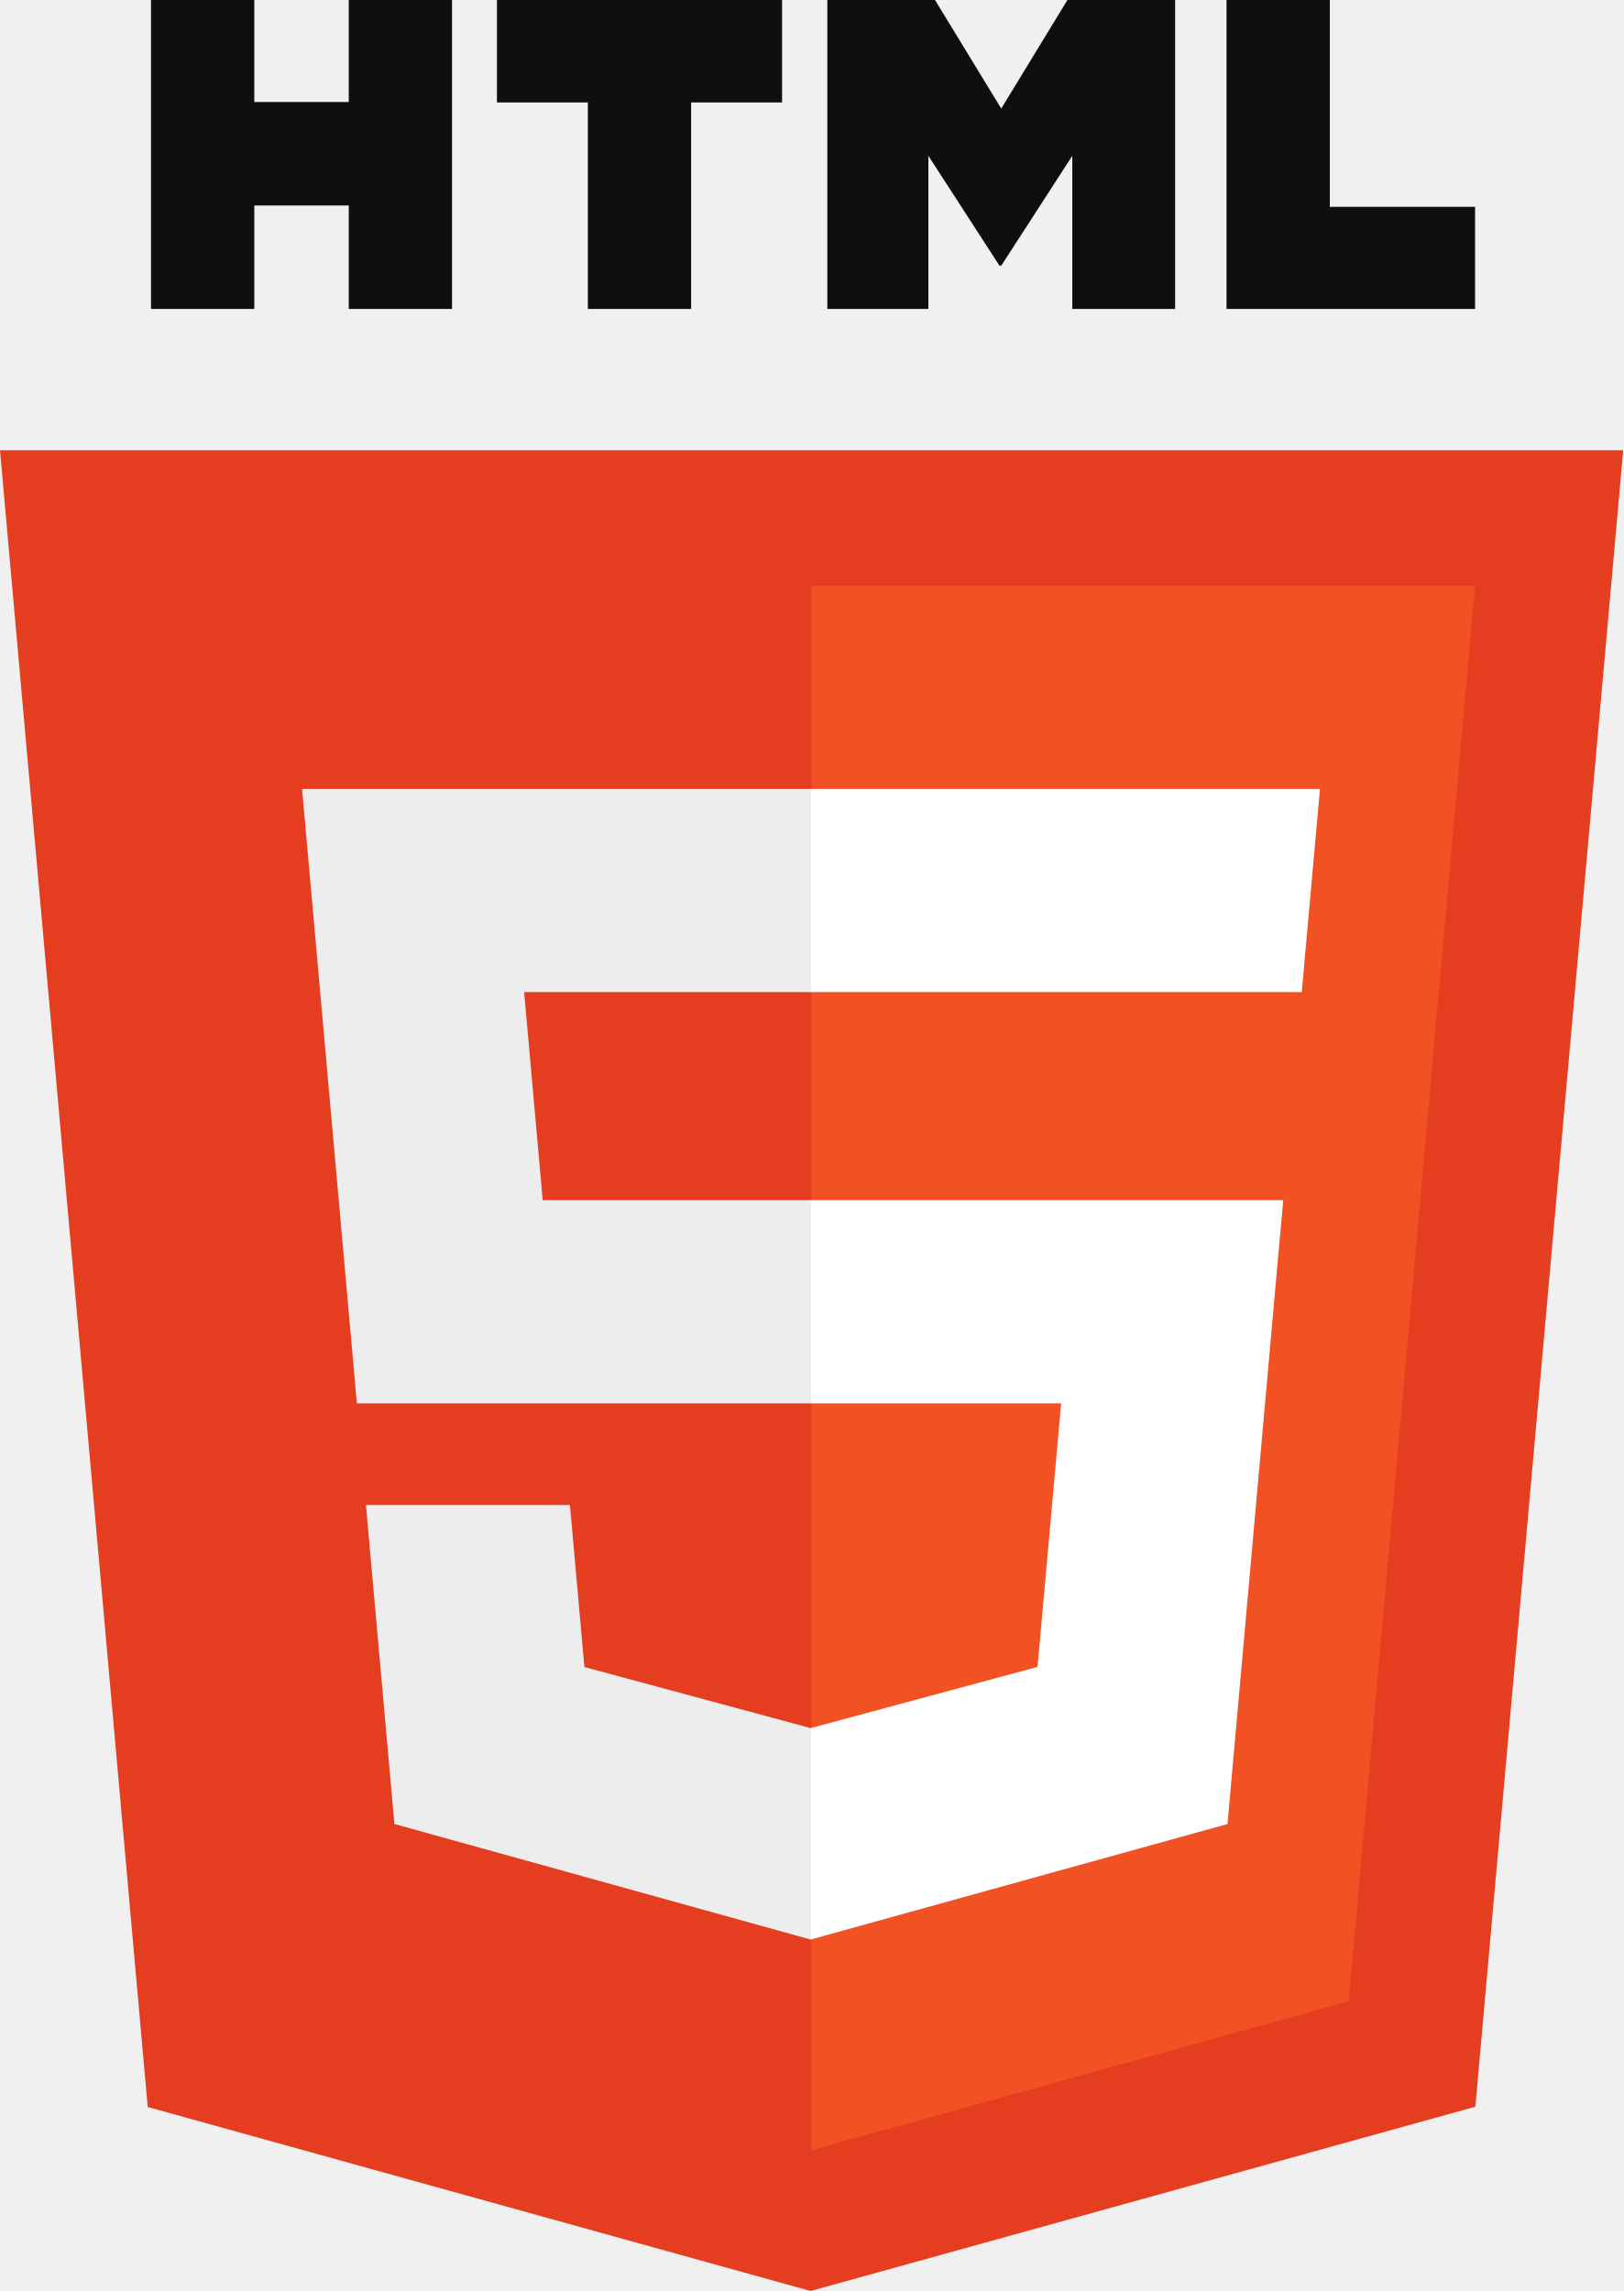
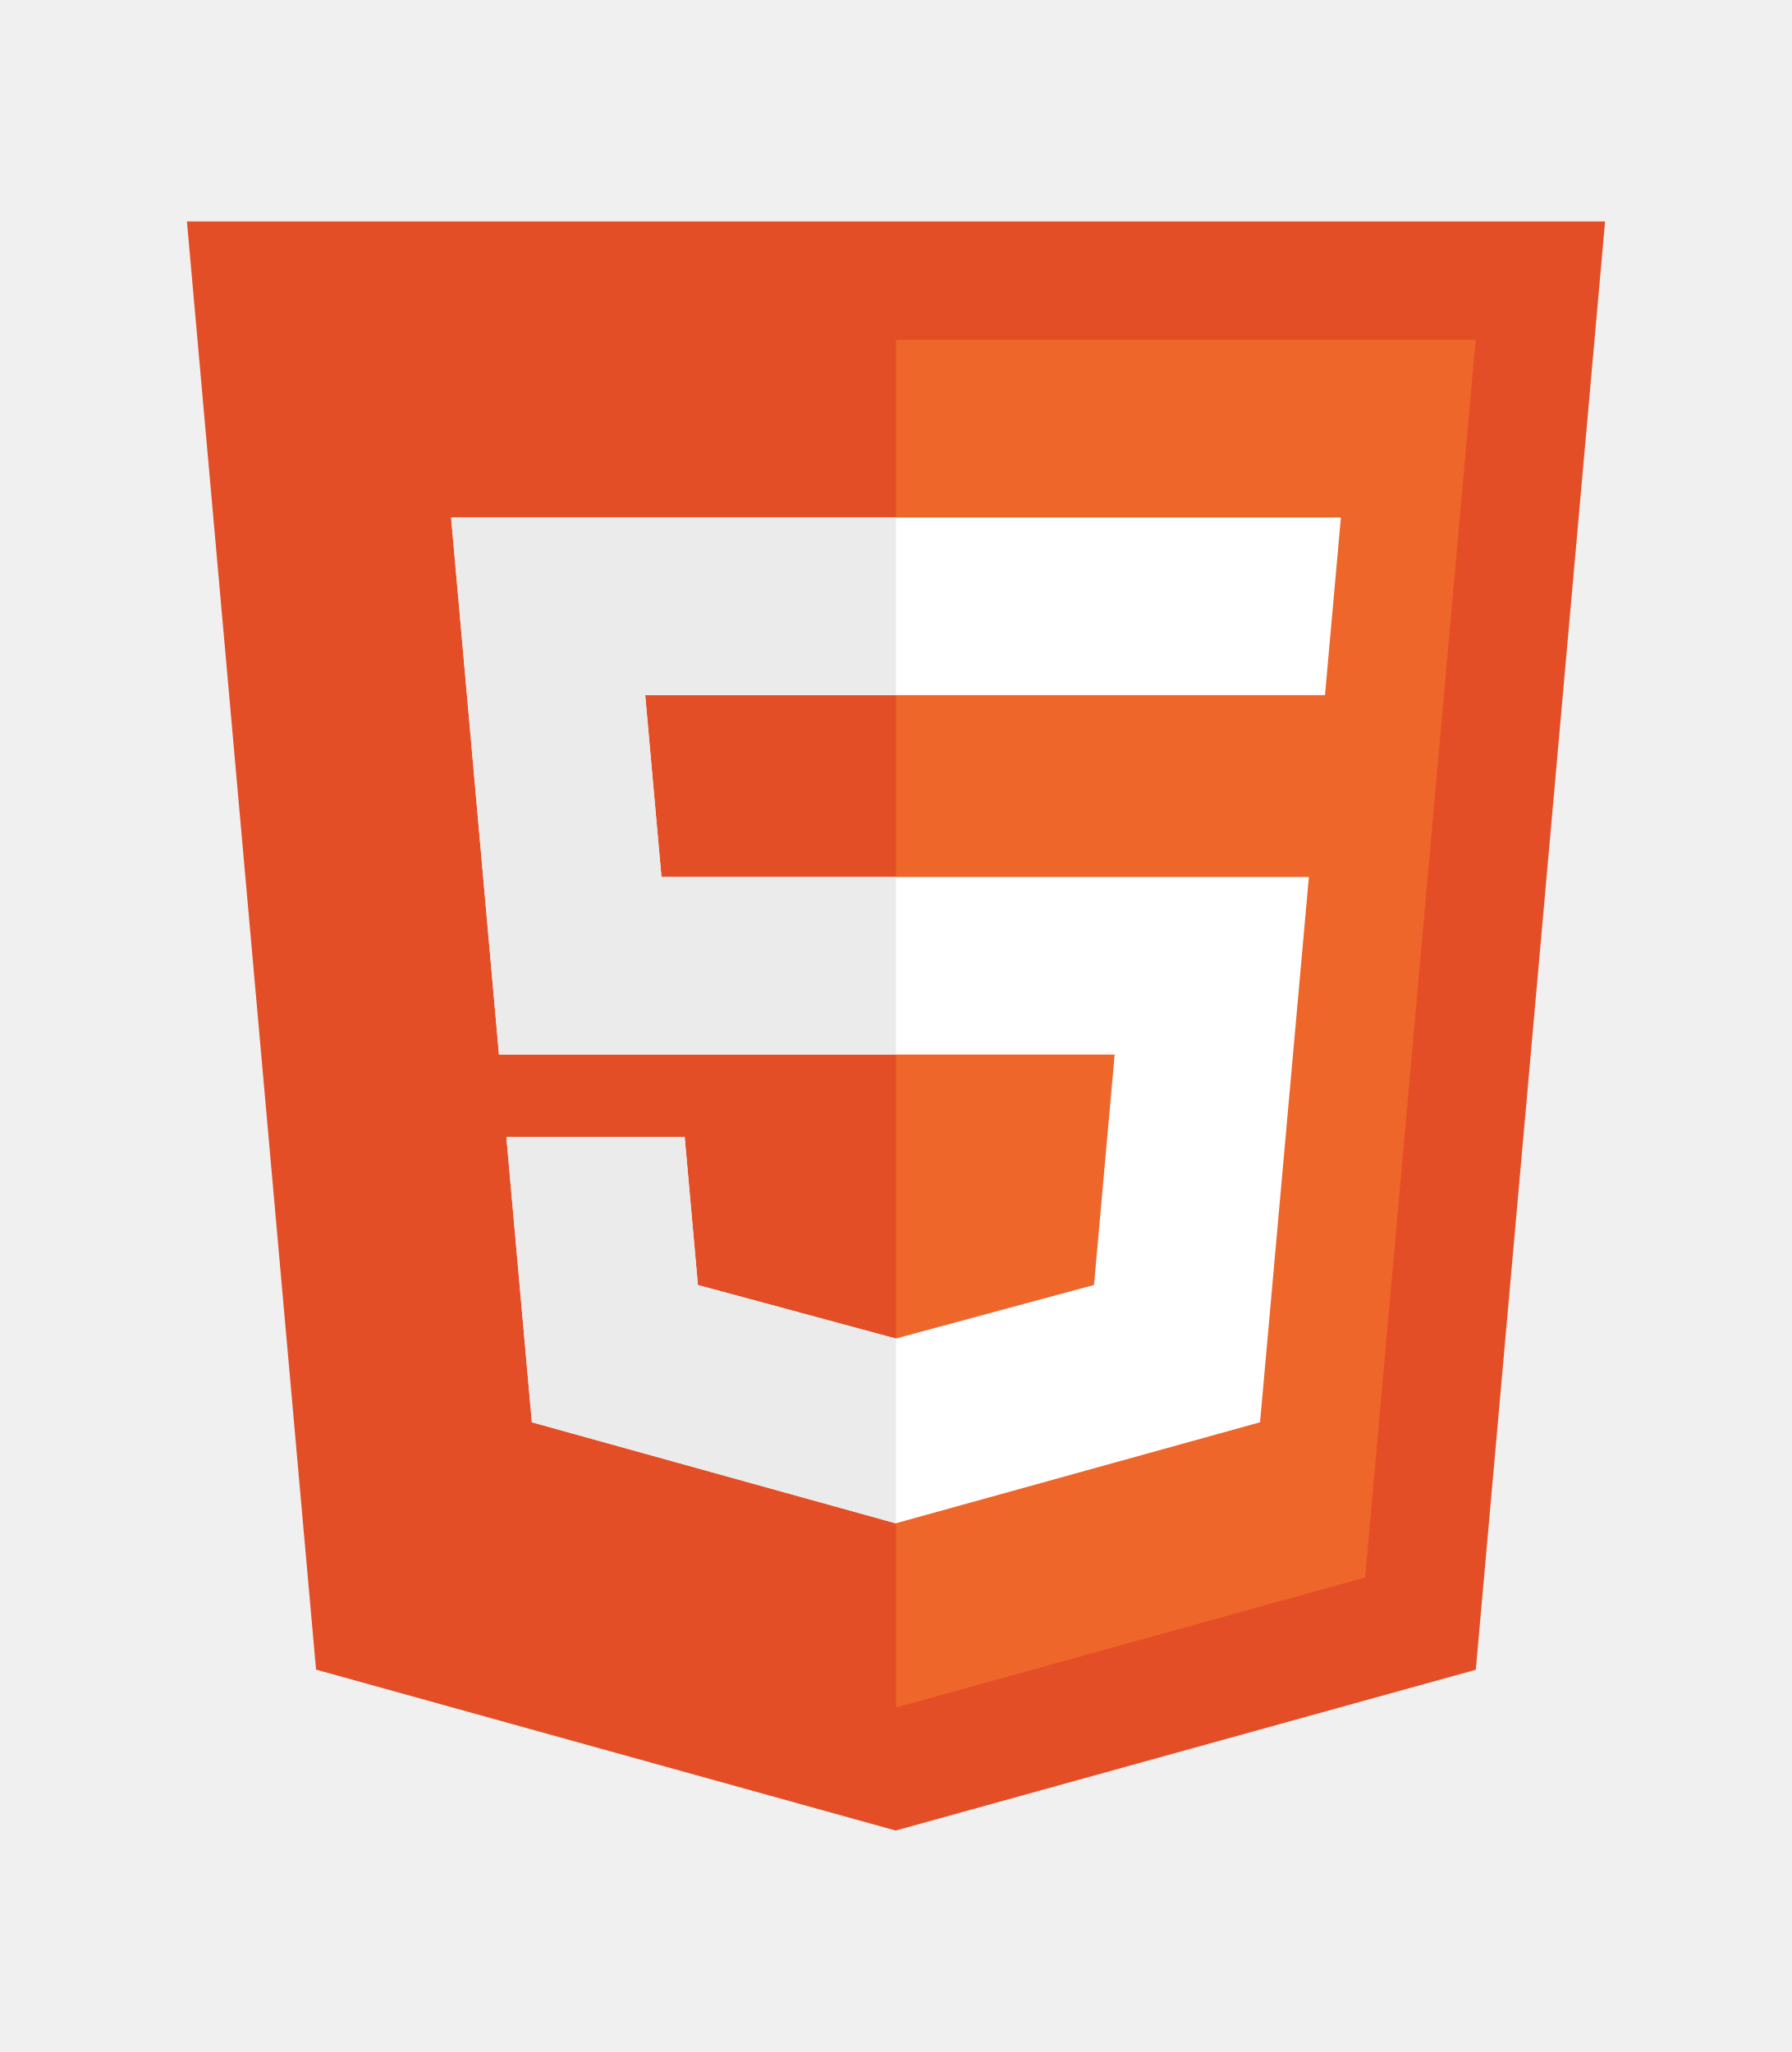
- <svg xmlns="http://www.w3.org/2000/svg" viewBox="0 0 578.107 816" height="816" width="578.107" xml:space="preserve" id="svg2" version="1.1">
-   <defs id="defs6" />
-   <g transform="matrix(1.333333,0,0,-1.333333,0,816)" id="g10">
-     <g transform="scale(0.1)" id="g12">
-       <path id="path14" style="fill:#e53d20;fill-opacity:1;fill-rule:nonzero;stroke:none" d="M 394.578,491.551 0,4917.28 H 4335.8 L 3940.79,492.25 2165.24,0 394.578,491.551" />
-       <path id="path16" style="fill:#f15123;fill-opacity:1;fill-rule:nonzero;stroke:none" d="M 2167.9,376.25 3602.63,774.012 3940.19,4555.41 H 2167.9 V 376.25" />
-       <path id="path18" style="fill:#ededed;fill-opacity:1;fill-rule:nonzero;stroke:none" d="m 2167.9,2913.96 h -718.26 l -49.61,555.84 h 767.87 v 542.8 h -1.88 -1359.204 l 12.997,-145.62 133.41,-1495.8 H 2167.9 v 542.78" />
-       <path id="path20" style="fill:#ededed;fill-opacity:1;fill-rule:nonzero;stroke:none" d="m 2167.9,1504.27 -2.38,-0.64 -604.51,163.24 -38.66,432.9 H 1228.61 977.469 l 76.051,-852.27 1111.88,-308.66 2.5,0.691 v 564.739" />
-       <path id="path22" style="fill:#100f0d;fill-opacity:1;fill-rule:nonzero;stroke:none" d="M 403.398,6120 H 679.246 V 5847.47 H 931.57 V 6120 h 275.86 V 5294.71 H 931.582 v 276.35 H 679.258 V 5294.71 H 403.418 V 6120 h -0.02" />
-       <path id="path24" style="fill:#100f0d;fill-opacity:1;fill-rule:nonzero;stroke:none" d="M 1570.17,5846.32 H 1327.33 V 6120 h 761.65 v -273.68 h -242.95 v -551.61 h -275.84 v 551.61 h -0.02" />
-       <path id="path26" style="fill:#100f0d;fill-opacity:1;fill-rule:nonzero;stroke:none" d="m 2209.86,6120 h 287.63 l 176.93,-289.98 176.75,289.98 h 287.74 V 5294.71 H 2864.2 v 409.06 l -189.78,-293.44 h -4.74 l -189.91,293.44 V 5294.71 H 2209.86 V 6120" />
-       <path id="path28" style="fill:#100f0d;fill-opacity:1;fill-rule:nonzero;stroke:none" d="m 3276.19,6120 h 275.93 v -552.5 h 387.91 V 5294.71 H 3276.19 V 6120" />
-       <path id="path30" style="fill:#ffffff;fill-opacity:1;fill-rule:nonzero;stroke:none" d="m 2166.02,2913.96 v -542.78 h 668.39 l -63,-703.97 -605.39,-163.4 V 939.102 l 1112.76,308.398 8.16,91.7 127.56,1429.01 13.24,145.75 H 3281.47 2166.02" />
-       <path id="path32" style="fill:#ffffff;fill-opacity:1;fill-rule:nonzero;stroke:none" d="m 2166.02,4012.6 v -542.8 h 1309.37 v 0 h 1.74 l 10.89,122.01 24.73,275.17 12.98,145.62 H 2166.02" />
+ <svg xmlns="http://www.w3.org/2000/svg" version="1.1" x="0px" y="0px" height="2500" width="2183" viewBox="0 0 2000 2000" enable-background="new 0 0 2000 2000" xml:space="preserve">
+   <g id="Logo_artwork">
+ </g>
+   <g id="Guides_to_delete">
+     <g>
+       <polygon fill="#E34E26" points="352.732,1718.4 208.627,101.984 1791.373,101.984 1647.093,1718.528 999.615,1898.016   " />
+       <polygon fill="#EF662A" points="1000,234.108 1000,1760.716 1523.565,1615.585 1646.918,234.108   " />
+       <polygon fill="#FFFFFF" points="503.468,432.378 556.906,1031.897 1244.048,1031.897 1220.988,1289.041 999.744,1348.857     778.919,1289.128 764.155,1124.017 565.155,1124.017 593.611,1442.302 999.697,1555.086 1406.296,1442.302 1460.806,833.669     738.229,833.669 720.086,630.648 1478.168,630.648 1478.773,630.648 1496.532,432.378   " />
+       <g>
+         <polygon fill="#EBEBEB" points="1000,432.378 503.468,432.378 556.906,1031.897 1000,1031.897 1000,833.669 738.229,833.669      720.086,630.648 1000,630.648    " />
+         <polygon fill="#EBEBEB" points="1000,1348.771 999.744,1348.857 778.919,1289.128 764.155,1124.017 565.155,1124.017      593.611,1442.302 999.697,1555.086 1000,1555.001    " />
+       </g>
    </g>
  </g>
</svg>
